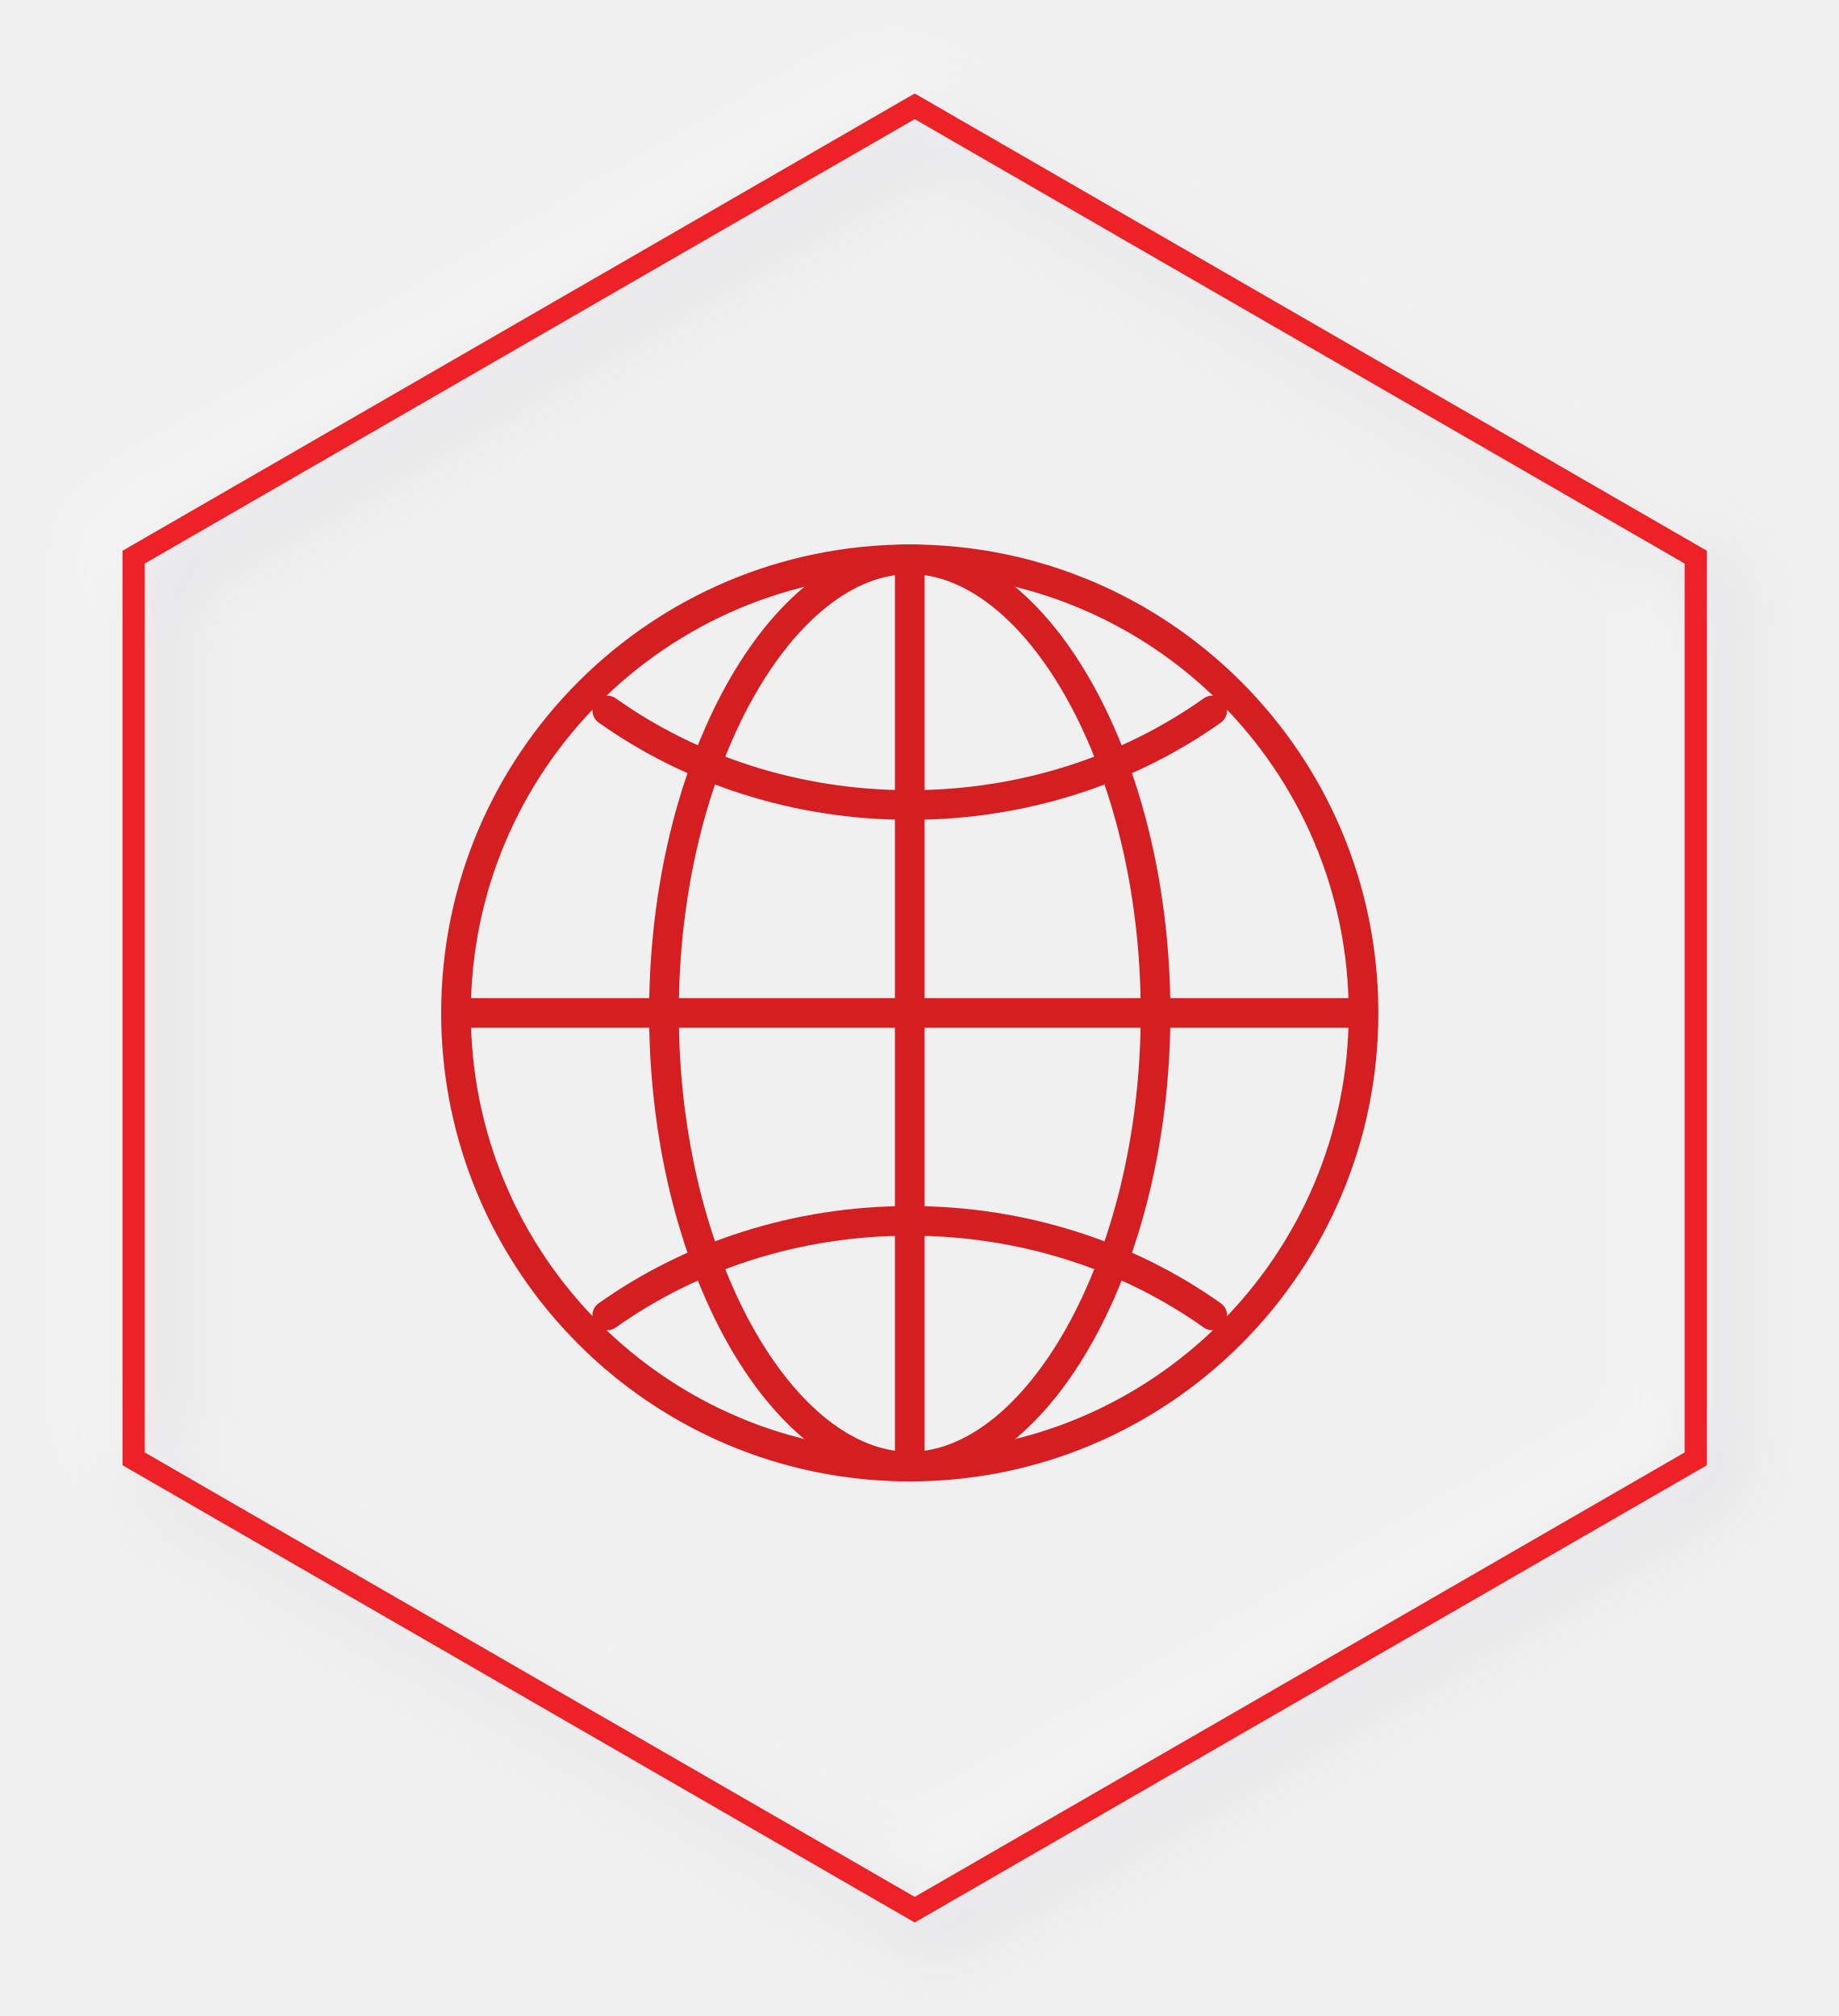
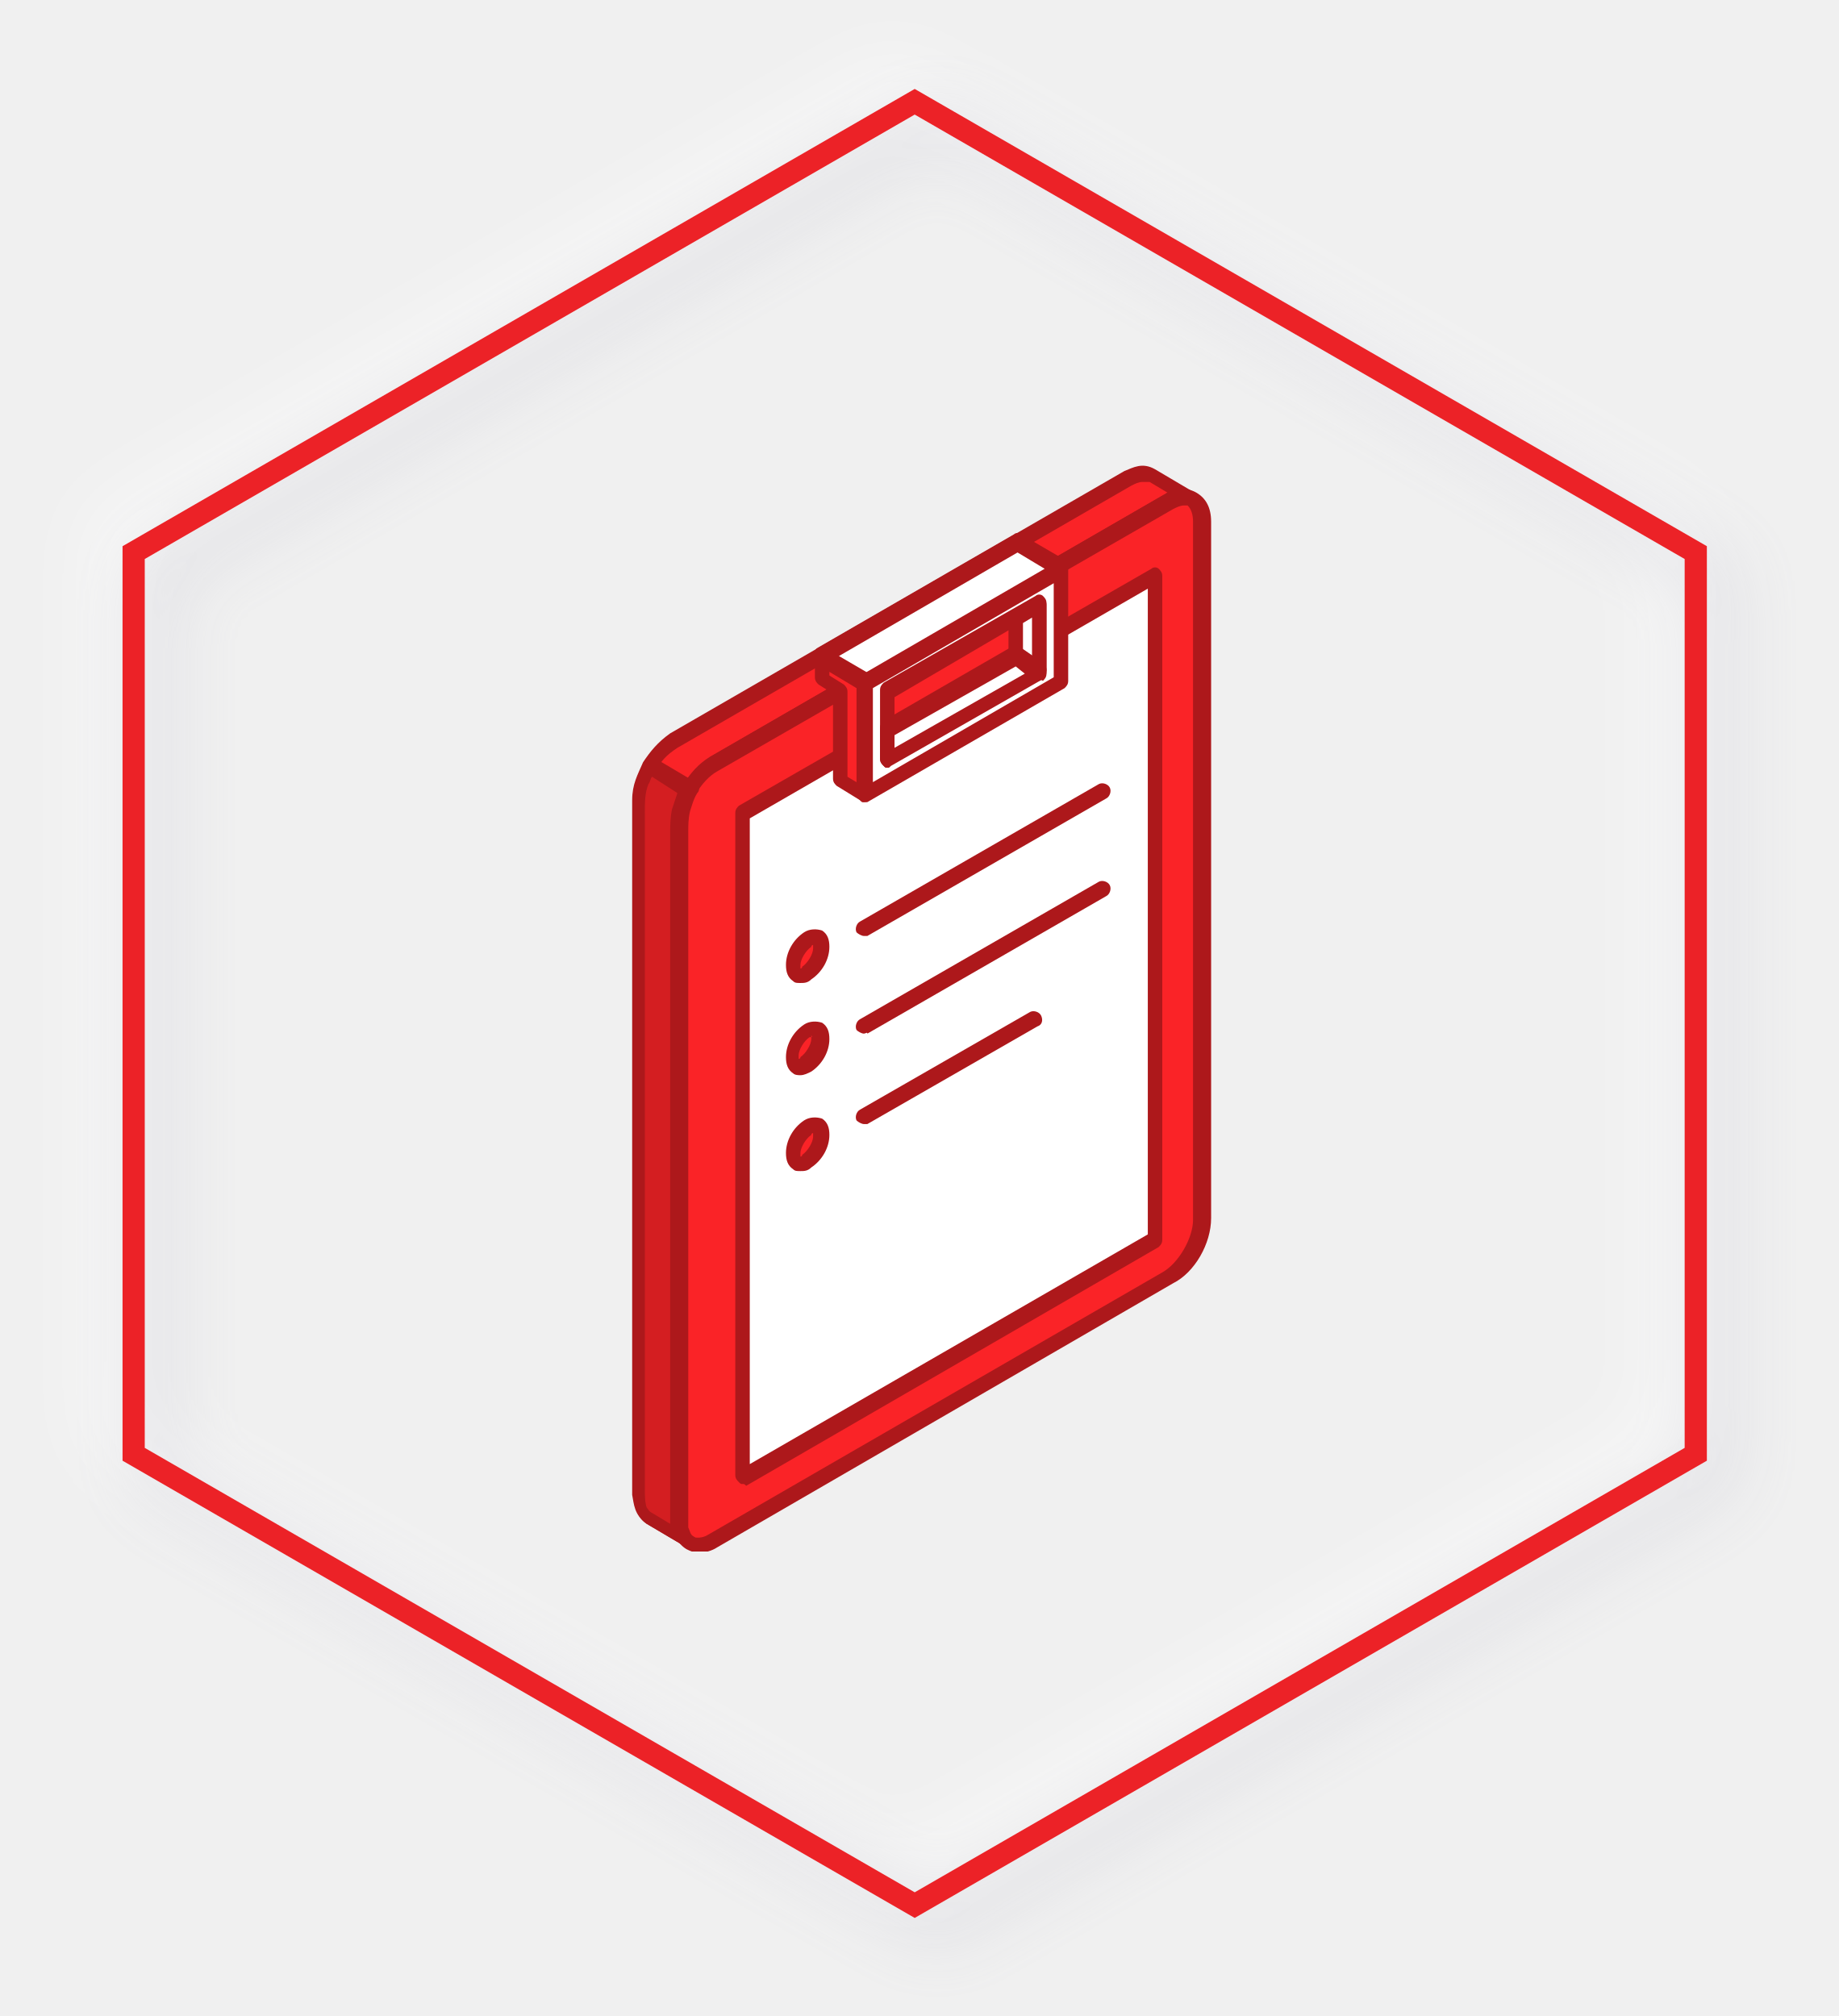
<svg xmlns="http://www.w3.org/2000/svg" width="186" height="204" viewBox="0 0 186 204" fill="none">
-   <g filter="url(#filter0_dd_29762_21454)">
-     <path d="M13.521 56.379L92.539 10.758L171.557 56.379V147.621L92.539 193.242L13.521 147.621V56.379Z" stroke="#EC2227" stroke-width="2.246" />
+   <g clip-path="url(#clip0_55020_4924)">
+     <g filter="url(#filter0_dd_55020_4924)">
+       <path d="M13.521 55.918L92.539 10.297L171.557 55.918V147.16L92.539 192.781L13.521 147.16V55.918Z" stroke="#EC2227" stroke-width="2.246" />
+     </g>
+     <g clip-path="url(#clip1_55020_4924)">
+       <path fill-rule="evenodd" clip-rule="evenodd" d="M69.813 156.025L65.786 153.645C64.871 153.096 64.871 152.364 64.688 151.449V80.981C64.688 79.699 65.054 78.784 65.786 77.503C66.518 76.405 67.067 75.672 68.166 74.94L75.67 70.731L80.063 68.168L102.21 55.356L106.054 53.159L114.107 48.583C115.022 48.217 115.571 47.851 116.487 48.4L120.513 50.78C119.598 50.414 118.866 50.597 118.134 50.963L110.08 55.539L106.237 57.735L84.09 70.547L79.697 73.11L72.192 77.32C71.094 78.052 70.362 78.784 69.813 79.882C69.264 80.981 68.898 81.896 68.715 83.36V153.828C68.898 154.743 68.898 155.475 69.813 156.025Z" fill="#FA2327" />
+       <path fill-rule="evenodd" clip-rule="evenodd" d="M115.572 48.767C115.206 48.767 114.84 48.95 114.474 49.133L68.532 75.673C67.434 76.405 66.885 76.954 66.336 78.053C65.787 78.968 65.421 79.883 65.421 81.164V151.449C65.421 152.365 65.604 152.731 66.153 153.097L67.983 154.195C67.983 154.012 67.983 154.012 67.983 153.829V83.361C67.983 81.713 68.532 80.798 69.081 79.517C69.813 78.419 70.546 77.504 71.827 76.588L117.768 50.048C117.951 50.048 117.951 49.865 118.134 49.865L116.304 48.767C115.938 48.767 115.755 48.767 115.572 48.767ZM69.813 156.757C69.63 156.757 69.63 156.757 69.447 156.574L65.421 154.195C64.139 153.28 64.139 152.181 63.956 151.266V80.981C63.956 79.334 64.505 78.419 65.055 77.137C65.787 76.039 66.519 75.124 67.8 74.209L113.742 47.669C114.657 47.303 115.572 46.754 116.853 47.486L120.88 49.865C121.246 50.048 121.429 50.597 121.246 50.964C121.063 51.33 120.697 51.513 120.148 51.33C119.599 51.147 119.233 51.147 118.318 51.513L72.559 78.053C71.461 78.785 70.912 79.334 70.363 80.432C69.813 81.347 69.447 82.262 69.447 83.544V154.012C69.447 154.927 69.63 155.293 70.18 155.659C70.546 155.842 70.546 156.391 70.363 156.757C70.363 156.757 69.996 156.757 69.813 156.757Z" fill="#AD181B" />
+       <path fill-rule="evenodd" clip-rule="evenodd" d="M118.136 129.302L72.194 155.842C70.364 156.94 68.716 156.025 68.716 153.829V83.361C68.716 81.164 70.364 78.419 72.194 77.321L79.698 73.111L84.091 70.548L106.238 57.736L110.082 55.539L118.136 50.964C119.966 49.865 121.613 50.781 121.613 52.977V123.445C121.613 125.459 120.149 128.204 118.136 129.302Z" fill="#FA2327" />
+       <path fill-rule="evenodd" clip-rule="evenodd" d="M119.782 51.148C119.415 51.148 119.049 51.331 118.683 51.514L72.559 78.054C70.911 78.969 69.447 81.532 69.447 83.362V153.83C69.447 154.563 69.63 155.112 69.996 155.478C70.362 155.661 71.094 155.661 71.644 155.295L117.585 128.755C119.232 127.84 120.697 125.277 120.697 123.447V52.795C120.697 52.063 120.514 51.514 120.148 51.148C120.148 51.148 119.965 51.148 119.782 51.148ZM70.728 157.125C70.179 157.125 69.813 156.942 69.447 156.759C68.532 156.21 67.983 155.112 67.983 153.83V83.362C67.983 80.8 69.63 77.871 71.827 76.59L117.768 50.05C118.866 49.318 120.148 49.318 121.063 49.867C121.978 50.416 122.527 51.331 122.527 52.795V123.264C122.527 125.826 120.88 128.755 118.683 129.853L72.559 156.576C72.01 156.942 71.278 157.125 70.728 157.125Z" fill="#AD181B" />
+       <path fill-rule="evenodd" clip-rule="evenodd" d="M75.122 82.262V149.436L116.853 125.275V58.285C102.943 66.155 89.032 74.209 75.122 82.262Z" fill="white" />
+       <path fill-rule="evenodd" clip-rule="evenodd" d="M75.853 82.811V148.154L116.121 124.909V59.565L75.853 82.811ZM75.121 150.167C74.938 150.167 74.938 150.167 74.755 149.984C74.572 149.801 74.389 149.618 74.389 149.252V82.262C74.389 81.895 74.572 81.713 74.755 81.529L116.487 57.552C116.67 57.369 117.036 57.369 117.219 57.552C117.402 57.735 117.585 57.918 117.585 58.284V125.458C117.585 125.824 117.402 126.007 117.219 126.19L75.487 150.35C75.304 150.167 75.304 150.167 75.121 150.167Z" fill="#AD181B" />
+       <path fill-rule="evenodd" clip-rule="evenodd" d="M89.765 76.954C89.765 74.392 89.765 72.561 89.765 69.999C94.89 67.07 100.015 64.142 105.14 61.213C105.14 63.776 105.14 65.606 105.14 68.169C100.015 71.097 94.89 74.026 89.765 76.954ZM107.336 68.901V57.553L87.385 69.084V80.432L107.336 68.901Z" fill="white" />
+       <path fill-rule="evenodd" clip-rule="evenodd" d="M90.496 70.549V75.674L104.224 67.62V62.495L90.496 70.549ZM89.764 77.687C89.581 77.687 89.581 77.687 89.398 77.504C89.215 77.321 89.032 77.138 89.032 76.772V69.817C89.032 69.451 89.215 69.268 89.398 69.085L104.773 60.299C104.956 60.116 105.322 60.116 105.505 60.299C105.688 60.482 105.871 60.665 105.871 61.031V67.986C105.871 68.352 105.688 68.535 105.505 68.719L90.13 77.504C89.947 77.687 89.947 77.687 89.764 77.687ZM88.3 69.634L106.603 59.018V68.535L88.3 79.151V69.634ZM87.385 81.165C87.202 81.165 87.202 81.165 87.019 80.982C86.835 80.799 86.653 80.616 86.653 80.25V69.085C86.653 68.719 86.835 68.535 87.019 68.352L106.969 56.821C107.152 56.638 107.518 56.638 107.701 56.821C107.884 57.004 108.068 57.187 108.068 57.553V68.901C108.068 69.268 107.884 69.451 107.701 69.634L87.751 81.165C87.751 81.165 87.568 81.165 87.385 81.165Z" fill="#AD181B" />
+       <path fill-rule="evenodd" clip-rule="evenodd" d="M87.385 69.084L107.335 57.553L104.59 56.089L102.942 55.173L83.175 66.522L87.385 69.084Z" fill="white" />
+       <path fill-rule="evenodd" clip-rule="evenodd" d="M84.639 66.522L87.384 68.169L105.688 57.553L102.942 55.906L84.639 66.522ZM87.384 69.816C87.201 69.816 87.201 69.816 87.018 69.633L82.625 67.071C82.442 66.888 82.259 66.704 82.259 66.338C82.259 65.972 82.442 65.789 82.625 65.606L102.576 54.075C102.759 53.892 103.125 53.892 103.308 54.075L107.701 56.638C107.884 56.821 108.067 57.004 108.067 57.37C108.067 57.736 107.884 57.919 107.701 58.102L87.75 69.633C87.75 69.816 87.567 69.816 87.384 69.816Z" fill="#AD181B" />
+       <path fill-rule="evenodd" clip-rule="evenodd" d="M81.526 95.074C80.794 95.623 80.062 96.721 80.062 97.636C80.062 98.552 80.794 98.918 81.526 98.552C82.259 98.002 82.991 96.904 82.991 95.989C82.991 95.074 82.442 94.525 81.526 95.074Z" fill="#FA2327" />
+       <path fill-rule="evenodd" clip-rule="evenodd" d="M82.259 95.625C82.259 95.625 82.076 95.625 82.076 95.808C81.527 96.174 80.978 97.089 80.978 97.638C80.978 97.821 80.978 98.004 80.978 98.004C80.978 98.004 81.161 98.004 81.161 97.821C81.71 97.455 82.259 96.54 82.259 95.991C82.259 95.808 82.259 95.625 82.259 95.625ZM80.978 99.469C80.612 99.469 80.429 99.469 80.246 99.286C79.697 98.919 79.514 98.37 79.514 97.638C79.514 96.357 80.246 95.076 81.344 94.344C81.893 93.978 82.625 93.978 83.174 94.161C83.724 94.527 83.907 95.076 83.907 95.808C83.907 97.089 83.174 98.37 82.076 99.103C81.71 99.469 81.344 99.469 80.978 99.469Z" fill="#AD181B" />
+       <path fill-rule="evenodd" clip-rule="evenodd" d="M81.526 104.226C80.794 104.775 80.062 105.873 80.062 106.788C80.062 107.703 80.794 108.07 81.526 107.703C82.259 107.154 82.991 106.056 82.991 105.141C82.991 104.226 82.442 103.86 81.526 104.226Z" fill="#FA2327" />
+       <path fill-rule="evenodd" clip-rule="evenodd" d="M81.893 104.957C81.344 105.323 80.795 106.238 80.795 106.787C80.795 106.97 80.795 107.153 80.795 107.153C80.795 107.153 80.978 107.153 80.978 106.97C81.527 106.604 82.076 105.689 82.076 105.14C82.076 104.957 82.076 104.774 82.076 104.774C82.259 104.957 82.076 104.957 81.893 104.957ZM80.978 108.8C80.795 108.8 80.429 108.8 80.246 108.617C79.697 108.251 79.514 107.702 79.514 106.97C79.514 105.689 80.246 104.407 81.344 103.675C81.893 103.309 82.625 103.309 83.174 103.492C83.724 103.858 83.907 104.407 83.907 105.14C83.907 106.421 83.174 107.702 82.076 108.434C81.71 108.617 81.344 108.8 80.978 108.8Z" fill="#AD181B" />
+       <path fill-rule="evenodd" clip-rule="evenodd" d="M81.526 114.111C80.794 114.66 80.062 115.759 80.062 116.674C80.062 117.589 80.794 117.955 81.526 117.589C82.259 117.04 82.991 115.942 82.991 115.026C82.991 114.111 82.442 113.745 81.526 114.111Z" fill="#FA2327" />
+       <path fill-rule="evenodd" clip-rule="evenodd" d="M82.259 114.659C82.259 114.659 82.076 114.659 82.076 114.842C81.527 115.208 80.978 116.124 80.978 116.673C80.978 116.856 80.978 117.039 80.978 117.039C80.978 117.039 81.161 117.039 81.161 116.856C81.71 116.49 82.259 115.574 82.259 115.025C82.259 114.842 82.259 114.659 82.259 114.659ZM80.978 118.503C80.612 118.503 80.429 118.503 80.246 118.32C79.697 117.954 79.514 117.405 79.514 116.673C79.514 115.391 80.246 114.11 81.344 113.378C81.893 113.012 82.625 113.012 83.174 113.195C83.724 113.561 83.907 114.11 83.907 114.842C83.907 116.124 83.174 117.405 82.076 118.137C81.71 118.503 81.344 118.503 80.978 118.503Z" fill="#AD181B" />
+       <path fill-rule="evenodd" clip-rule="evenodd" d="M69.813 156.025L65.786 153.646C65.42 153.463 65.237 153.097 65.054 152.914C64.688 152.181 64.688 151.083 64.688 150.168V82.811C64.688 81.53 64.688 80.432 65.054 79.151C65.237 78.602 65.42 78.052 65.786 77.503L69.813 79.883C69.447 80.615 69.081 81.164 68.898 81.896C68.715 82.811 68.715 83.727 68.715 84.642V152.364C68.715 153.097 68.715 153.829 68.898 154.561C68.898 155.293 69.264 155.659 69.813 156.025Z" fill="#D41E21" />
+       <path fill-rule="evenodd" clip-rule="evenodd" d="M65.969 78.601C65.786 78.784 65.786 79.15 65.603 79.333C65.237 80.249 65.237 81.164 65.237 82.262V82.811V150.534C65.237 151.266 65.237 151.998 65.42 152.547C65.603 152.73 65.603 152.913 65.969 153.096L67.8 154.194C67.8 153.828 67.8 153.279 67.8 152.913V152.547V84.458C67.8 83.543 67.8 82.811 67.983 81.896C68.166 81.347 68.349 80.798 68.532 80.249L65.969 78.601ZM69.813 156.757C69.63 156.757 69.63 156.757 69.447 156.574L65.42 154.194C64.871 153.828 64.688 153.462 64.505 153.096C64.139 152.364 64.139 151.266 64.139 150.351V137.355V82.079C64.139 80.981 64.139 79.882 64.505 78.784C64.688 78.052 65.054 77.503 65.237 76.954C65.42 76.588 65.969 76.405 66.335 76.771L70.362 79.15C70.545 79.333 70.728 79.516 70.728 79.699C70.728 79.882 70.728 80.065 70.545 80.249C70.179 80.798 69.996 81.53 69.813 82.079C69.63 82.811 69.63 83.543 69.63 84.275V97.271V152.913C69.63 153.462 69.63 154.011 69.63 154.56C69.813 154.926 69.813 155.293 70.179 155.476C70.545 155.659 70.545 156.208 70.362 156.574C70.362 156.757 69.996 156.757 69.813 156.757Z" fill="#AD181B" />
+       <path fill-rule="evenodd" clip-rule="evenodd" d="M83.175 68.901L85.005 69.999V79.151L87.385 80.432V69.084L83.175 66.522V68.901Z" fill="#FA2327" />
+       <path fill-rule="evenodd" clip-rule="evenodd" d="M85.738 78.602L86.653 79.151V69.633L83.908 67.986V68.352L85.372 69.267C85.555 69.45 85.738 69.633 85.738 69.999V78.602ZM87.385 81.164C87.202 81.164 87.202 81.164 87.019 80.981L84.64 79.517C84.457 79.334 84.274 79.151 84.274 78.784V70.182L82.809 69.267C82.626 69.084 82.443 68.901 82.443 68.535V66.338C82.443 65.972 82.626 65.789 82.809 65.606C82.993 65.423 83.359 65.423 83.542 65.606L87.934 68.168C88.118 68.352 88.3 68.535 88.3 68.901V80.249C88.3 80.615 88.118 80.798 87.934 80.981C87.751 81.164 87.568 81.164 87.385 81.164Z" fill="#AD181B" />
+       <path fill-rule="evenodd" clip-rule="evenodd" d="M87.385 94.709C87.202 94.709 86.836 94.526 86.653 94.343C86.47 93.977 86.653 93.428 87.019 93.245L111.18 79.335C111.546 79.151 112.095 79.335 112.278 79.701C112.461 80.067 112.278 80.616 111.912 80.799L87.751 94.709C87.751 94.709 87.568 94.709 87.385 94.709Z" fill="#AD181B" />
+       <path fill-rule="evenodd" clip-rule="evenodd" d="M87.385 104.592C87.202 104.592 86.836 104.409 86.653 104.226C86.47 103.86 86.653 103.311 87.019 103.128L111.18 89.217C111.546 89.034 112.095 89.217 112.278 89.583C112.461 89.949 112.278 90.498 111.912 90.681L87.751 104.592C87.751 104.409 87.568 104.592 87.385 104.592Z" fill="#AD181B" />
+       <path fill-rule="evenodd" clip-rule="evenodd" d="M87.385 113.743C87.202 113.743 86.836 113.56 86.653 113.377C86.47 113.011 86.653 112.462 87.019 112.279L104.224 102.395C104.59 102.212 105.14 102.395 105.323 102.761C105.506 103.127 105.506 103.676 104.957 103.859L87.751 113.743C87.751 113.743 87.568 113.743 87.385 113.743Z" fill="#AD181B" />
+       <path fill-rule="evenodd" clip-rule="evenodd" d="M102.76 62.495V66.339L105.14 67.986V61.214L102.76 62.495Z" fill="white" />
+       <path fill-rule="evenodd" clip-rule="evenodd" d="M103.492 65.973L104.407 66.522V62.495L103.492 63.045V65.973ZM105.139 68.902C104.956 68.902 104.773 68.902 104.773 68.719L102.393 67.071C102.21 66.888 102.027 66.705 102.027 66.522V62.678C102.027 62.312 102.21 62.129 102.393 61.946L104.773 60.482C104.956 60.299 105.322 60.299 105.505 60.482C105.688 60.665 105.871 60.848 105.871 61.214V68.17C105.871 68.536 105.688 68.719 105.505 68.902C105.322 68.719 105.139 68.902 105.139 68.902Z" fill="#AD181B" />
+       <path fill-rule="evenodd" clip-rule="evenodd" d="M89.764 73.842L102.759 66.338L105.139 67.985L89.764 76.954V73.842Z" fill="white" />
+       <path fill-rule="evenodd" clip-rule="evenodd" d="M90.497 74.391V75.672L103.675 68.168L102.76 67.435L90.497 74.391ZM89.765 77.685C89.582 77.685 89.582 77.685 89.398 77.502C89.216 77.319 89.032 77.136 89.032 76.77V73.659C89.032 73.293 89.216 73.109 89.398 72.927L102.394 65.422C102.577 65.239 102.943 65.239 103.126 65.422L105.506 67.069C105.689 67.252 105.872 67.435 105.872 67.802C105.872 67.984 105.689 68.351 105.506 68.534L90.131 77.319C89.948 77.685 89.948 77.685 89.765 77.685Z" fill="#AD181B" />
+     </g>
  </g>
-   <path d="M92.039 56.594C66.687 56.594 46.133 77.148 46.133 102.5C46.133 127.852 66.687 148.406 92.039 148.406C117.391 148.406 137.945 127.852 137.945 102.5C137.945 77.148 117.391 56.594 92.039 56.594Z" stroke="#D41E21" stroke-width="3" stroke-miterlimit="10" />
-   <path d="M92.038 56.594C79.222 56.594 67.172 77.148 67.172 102.5C67.172 127.852 79.222 148.406 92.038 148.406C104.855 148.406 116.905 127.852 116.905 102.5C116.905 77.148 104.855 56.594 92.038 56.594Z" stroke="#D41E21" stroke-width="3" stroke-miterlimit="10" />
-   <path d="M61.434 71.894C69.873 77.887 80.498 81.46 92.038 81.46C103.579 81.46 114.204 77.887 122.643 71.894M122.643 133.104C114.204 127.112 103.579 123.539 92.038 123.539C80.498 123.539 69.873 127.112 61.434 133.104" stroke="#D41E21" stroke-width="3" stroke-linecap="round" stroke-linejoin="round" />
-   <path d="M137.945 102.5H46.133M92.039 56.594V148.406V56.594Z" stroke="#D41E21" stroke-width="3" stroke-miterlimit="10" />
  <defs>
-     <filter id="filter0_dd_29762_21454" x="3.414" y="0.477" width="178.25" height="203.047" filterUnits="userSpaceOnUse" color-interpolation-filters="sRGB">
+     <filter id="filter0_dd_55020_4924" x="3.413" y="0.016" width="178.251" height="203.046" filterUnits="userSpaceOnUse" color-interpolation-filters="sRGB">
      <feFlood flood-opacity="0" result="BackgroundImageFix" />
      <feColorMatrix in="SourceAlpha" type="matrix" values="0 0 0 0 0 0 0 0 0 0 0 0 0 0 0 0 0 0 127 0" result="hardAlpha" />
      <feOffset dx="-2.246" dy="-2.246" />
      <feGaussianBlur stdDeviation="3.369" />
      <feColorMatrix type="matrix" values="0 0 0 0 1 0 0 0 0 1 0 0 0 0 1 0 0 0 1 0" />
-       <feBlend mode="normal" in2="BackgroundImageFix" result="effect1_dropShadow_29762_21454" />
+       <feBlend mode="normal" in2="BackgroundImageFix" result="effect1_dropShadow_55020_4924" />
      <feColorMatrix in="SourceAlpha" type="matrix" values="0 0 0 0 0 0 0 0 0 0 0 0 0 0 0 0 0 0 127 0" result="hardAlpha" />
      <feOffset dx="2.246" dy="2.246" />
      <feGaussianBlur stdDeviation="3.369" />
      <feColorMatrix type="matrix" values="0 0 0 0 0.682 0 0 0 0 0.682 0 0 0 0 0.753 0 0 0 0.4 0" />
-       <feBlend mode="normal" in2="effect1_dropShadow_29762_21454" result="effect2_dropShadow_29762_21454" />
-       <feBlend mode="normal" in="SourceGraphic" in2="effect2_dropShadow_29762_21454" result="shape" />
+       <feBlend mode="normal" in2="effect1_dropShadow_55020_4924" result="effect2_dropShadow_55020_4924" />
+       <feBlend mode="normal" in="SourceGraphic" in2="effect2_dropShadow_55020_4924" result="shape" />
    </filter>
+     <clipPath id="clip0_55020_4924">
+       <rect width="186" height="204" fill="white" />
+     </clipPath>
+     <clipPath id="clip1_55020_4924">
+       <rect width="110" height="110" fill="white" transform="translate(38 47)" />
+     </clipPath>
  </defs>
</svg>
